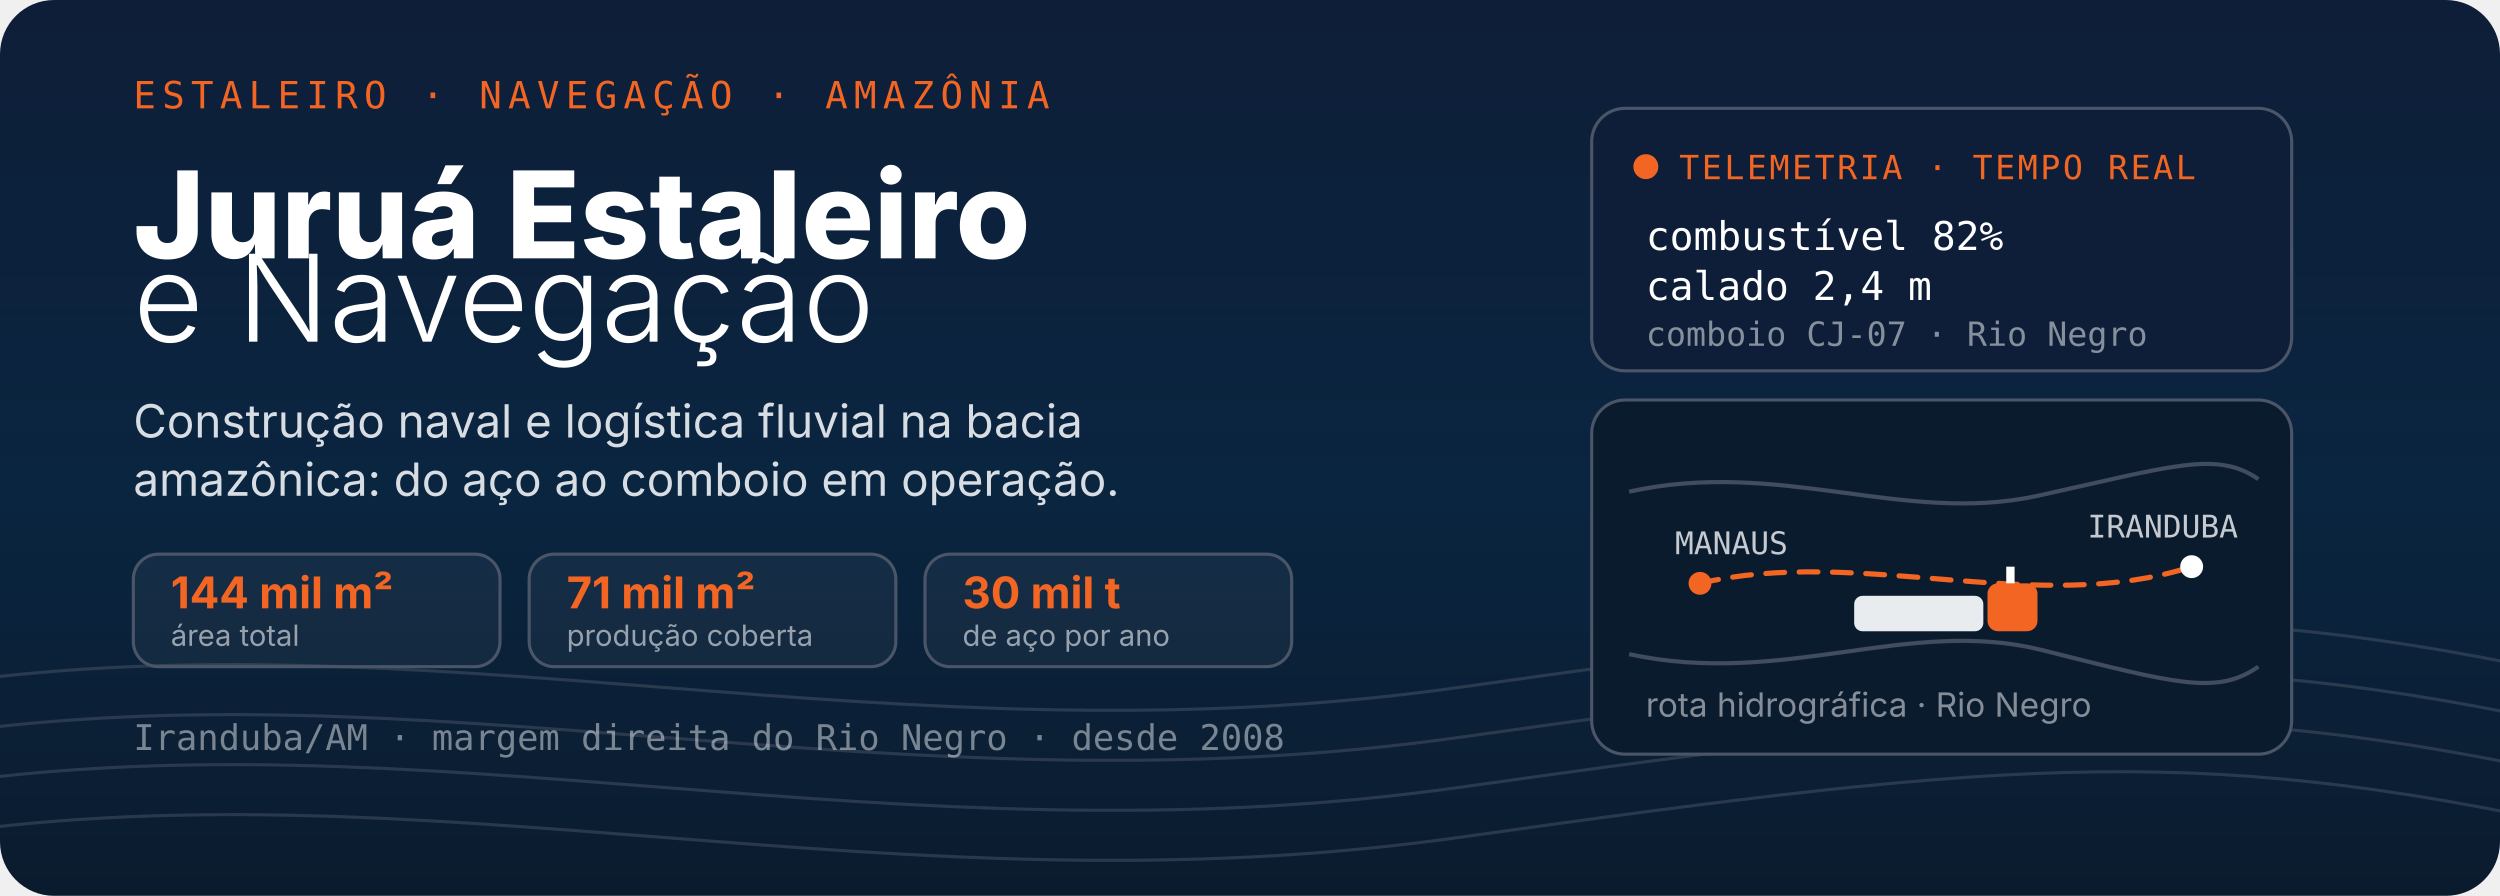
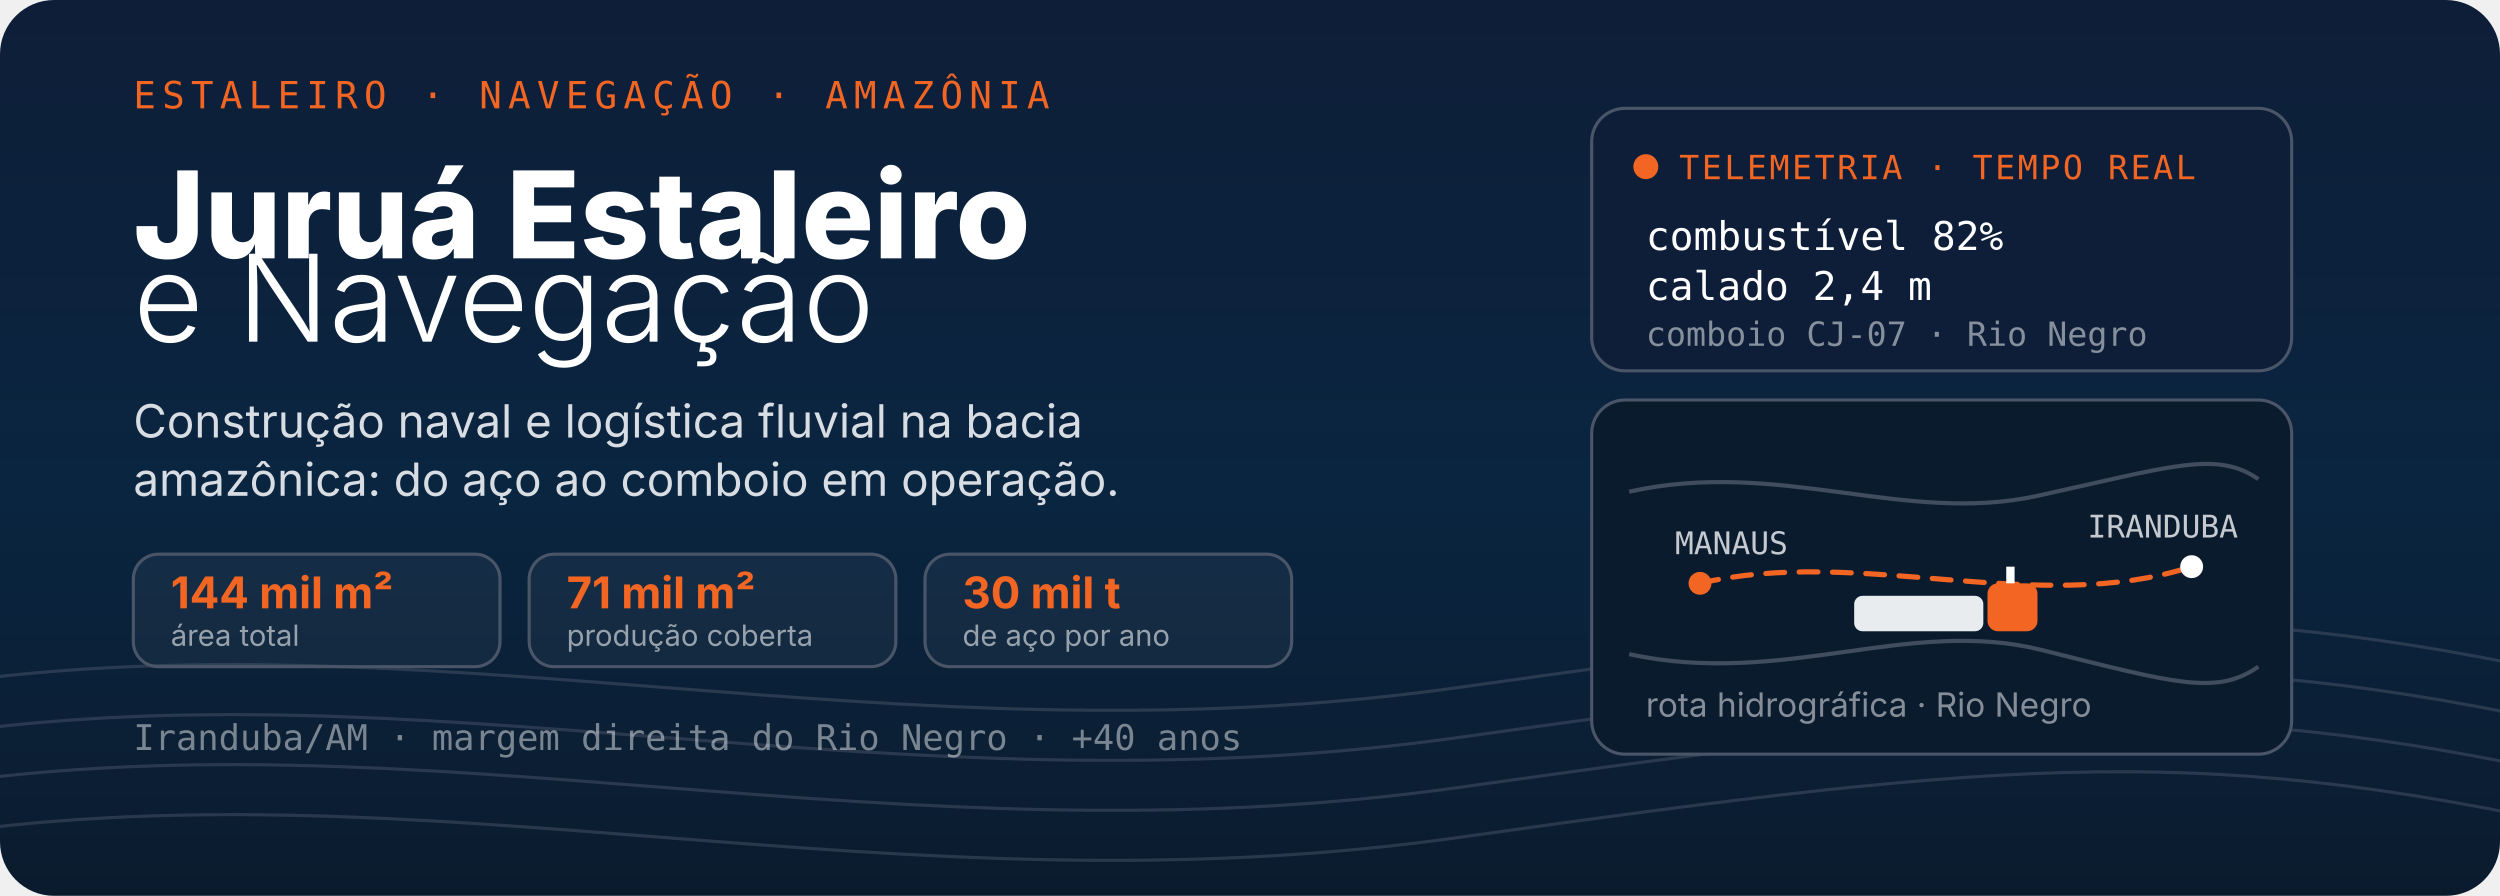
<svg xmlns="http://www.w3.org/2000/svg" width="1200" height="430" viewBox="0 0 1200 430" role="img" aria-labelledby="heroTitle heroDesc">
  <defs>
    <linearGradient id="navy" x1="0" y1="0" x2="0" y2="1">
      <stop offset="0" stop-color="#0E1E38" />
      <stop offset="0.55" stop-color="#0A2540" />
      <stop offset="1" stop-color="#0B1B2E" />
    </linearGradient>
    <clipPath id="heroClip">
      <rect width="1200" height="430" rx="26" />
    </clipPath>
  </defs>
  <g clip-path="url(#heroClip)">
    <rect width="1200" height="430" fill="url(#navy)" />
    <g fill="none" stroke="#4A5568" stroke-opacity="0.5" stroke-width="1.5">
      <path d="M-40 330 C 200 292, 430 368, 700 330 S 1060 284, 1260 330" />
      <path d="M-40 354 C 200 316, 430 392, 700 354 S 1060 308, 1260 354" />
      <path d="M-40 378 C 200 340, 430 416, 700 378 S 1060 332, 1260 378" />
      <path d="M-40 402 C 200 364, 430 440, 700 402 S 1060 356, 1260 402" />
    </g>
    <g transform="translate(64 52)">
      <text font-family="ui-monospace,SFMono-Regular,Menlo,monospace" font-size="18" letter-spacing="3" fill="#F26522">ESTALEIRO · NAVEGAÇÃO · AMAZÔNIA</text>
      <text x="0" y="72" font-family="-apple-system,BlinkMacSystemFont,Segoe UI,sans-serif" font-size="58" font-weight="800" fill="#FFFFFF">Juruá Estaleiro</text>
      <text x="0" y="112" font-family="-apple-system,BlinkMacSystemFont,Segoe UI,sans-serif" font-size="58" font-weight="300" fill="#FFFFFF">e Navegação</text>
      <text x="0" y="158" font-family="-apple-system,BlinkMacSystemFont,Segoe UI,sans-serif" font-size="22" fill="#F4F6F9" opacity="0.88">Construção naval e logística fluvial na bacia</text>
      <text x="0" y="186" font-family="-apple-system,BlinkMacSystemFont,Segoe UI,sans-serif" font-size="22" fill="#F4F6F9" opacity="0.88">amazônica: do aço ao comboio em operação.</text>
      <g transform="translate(0 214)">
        <rect width="176" height="54" rx="12" fill="#FFFFFF" fill-opacity="0.04" stroke="#4A5568" stroke-width="1.5" />
        <text x="18" y="26" font-family="-apple-system,BlinkMacSystemFont,Segoe UI,sans-serif" font-size="21" font-weight="700" fill="#F26522">144 mil m²</text>
        <text x="18" y="44" font-family="-apple-system,BlinkMacSystemFont,Segoe UI,sans-serif" font-size="14" fill="#E9ECEF" opacity="0.62">área total</text>
        <rect x="190" width="176" height="54" rx="12" fill="#FFFFFF" fill-opacity="0.04" stroke="#4A5568" stroke-width="1.5" />
        <text x="208" y="26" font-family="-apple-system,BlinkMacSystemFont,Segoe UI,sans-serif" font-size="21" font-weight="700" fill="#F26522">71 mil m²</text>
        <text x="208" y="44" font-family="-apple-system,BlinkMacSystemFont,Segoe UI,sans-serif" font-size="14" fill="#E9ECEF" opacity="0.62">produção coberta</text>
        <rect x="380" width="176" height="54" rx="12" fill="#FFFFFF" fill-opacity="0.04" stroke="#4A5568" stroke-width="1.5" />
        <text x="398" y="26" font-family="-apple-system,BlinkMacSystemFont,Segoe UI,sans-serif" font-size="21" font-weight="700" fill="#F26522">30 mil t</text>
        <text x="398" y="44" font-family="-apple-system,BlinkMacSystemFont,Segoe UI,sans-serif" font-size="14" fill="#E9ECEF" opacity="0.62">de aço por ano</text>
      </g>
-       <text x="0" y="308" font-family="ui-monospace,SFMono-Regular,Menlo,monospace" font-size="17" fill="#E9ECEF" opacity="0.5">Iranduba/AM · margem direita do Rio Negro · desde 2008</text>
+       <text x="0" y="308" font-family="ui-monospace,SFMono-Regular,Menlo,monospace" font-size="17" fill="#E9ECEF" opacity="0.5">Iranduba/AM · margem direita do Rio Negro · +40 anos</text>
    </g>
    <g transform="translate(764 52)">
      <rect width="336" height="126" rx="16" fill="#0E1E38" stroke="#4A5568" stroke-width="1.5" />
      <circle cx="26" cy="28" r="6" fill="#F26522" />
      <text x="42" y="34" font-family="ui-monospace,SFMono-Regular,Menlo,monospace" font-size="16" fill="#F26522" letter-spacing="1.2">TELEMETRIA · TEMPO REAL</text>
      <text x="26" y="68" font-family="ui-monospace,SFMono-Regular,Menlo,monospace" font-size="19" fill="#FFFFFF">combustível  82%</text>
      <text x="26" y="92" font-family="ui-monospace,SFMono-Regular,Menlo,monospace" font-size="19" fill="#FFFFFF">calado  2,4 m</text>
      <text x="26" y="114" font-family="ui-monospace,SFMono-Regular,Menlo,monospace" font-size="16" fill="#E9ECEF" opacity="0.55">comboio CJ-07 · Rio Negro</text>
    </g>
    <g transform="translate(764 192)">
      <rect width="336" height="170" rx="16" fill="#0B1B2E" stroke="#4A5568" stroke-width="1.5" />
      <path d="M18 44 C 90 28, 150 60, 214 46 S 300 24, 320 38" fill="none" stroke="#4A5568" stroke-opacity="0.85" stroke-width="2" />
      <path d="M18 122 C 92 138, 152 104, 216 120 S 300 142, 320 128" fill="none" stroke="#4A5568" stroke-opacity="0.85" stroke-width="2" />
      <path d="M52 88 C 128 70, 214 104, 288 80" fill="none" stroke="#F26522" stroke-width="2.5" stroke-dasharray="9 7" stroke-linecap="round" />
      <circle cx="52" cy="88" r="5.5" fill="#F26522" />
      <circle cx="288" cy="80" r="5.5" fill="#FFFFFF" />
      <g transform="translate(126 88)">
        <rect x="0" y="6" width="62" height="17" rx="4" fill="#E9ECEF" />
        <rect x="64" y="0" width="24" height="23" rx="5" fill="#F26522" />
        <rect x="73" y="-8" width="4" height="8" fill="#FFFFFF" />
      </g>
      <text x="40" y="74" font-family="ui-monospace,SFMono-Regular,Menlo,monospace" font-size="15" fill="#F4F6F9" opacity="0.8">MANAUS</text>
      <text x="238" y="66" font-family="ui-monospace,SFMono-Regular,Menlo,monospace" font-size="15" fill="#F4F6F9" opacity="0.8">IRANDUBA</text>
      <text x="26" y="152" font-family="-apple-system,BlinkMacSystemFont,Segoe UI,sans-serif" font-size="16" fill="#E9ECEF" opacity="0.55">rota hidrográfica · Rio Negro</text>
    </g>
  </g>
</svg>
